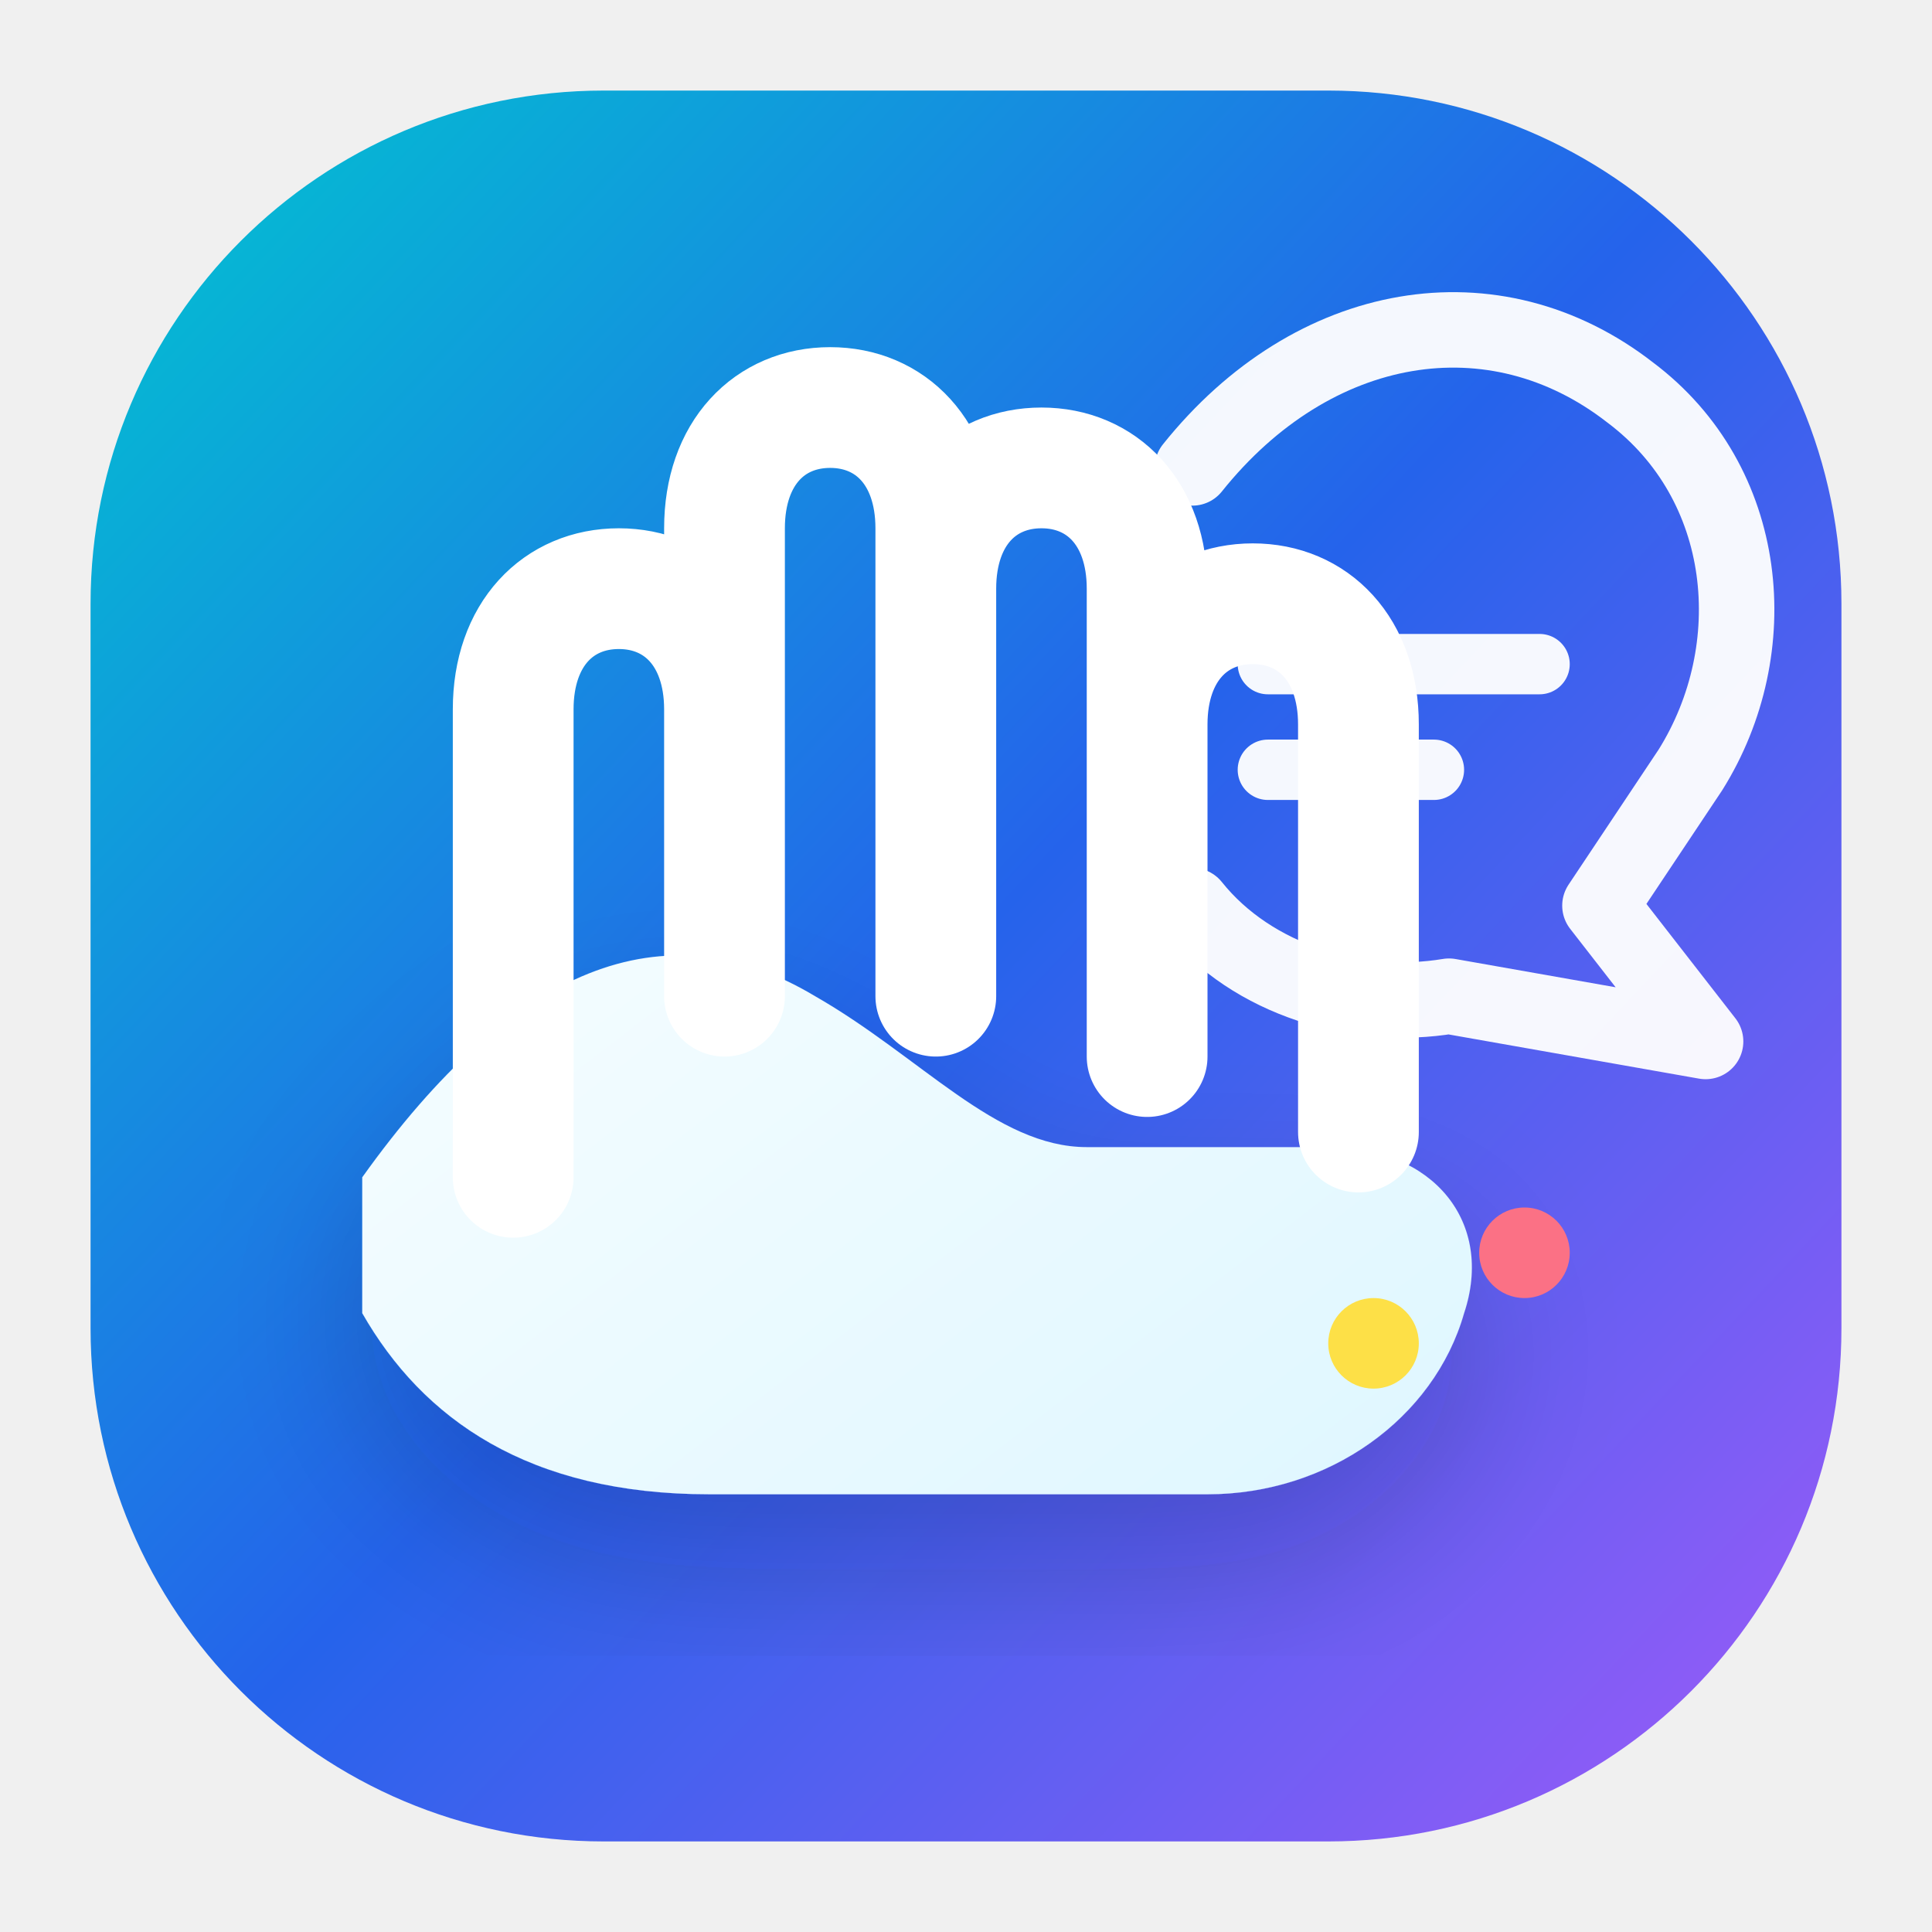
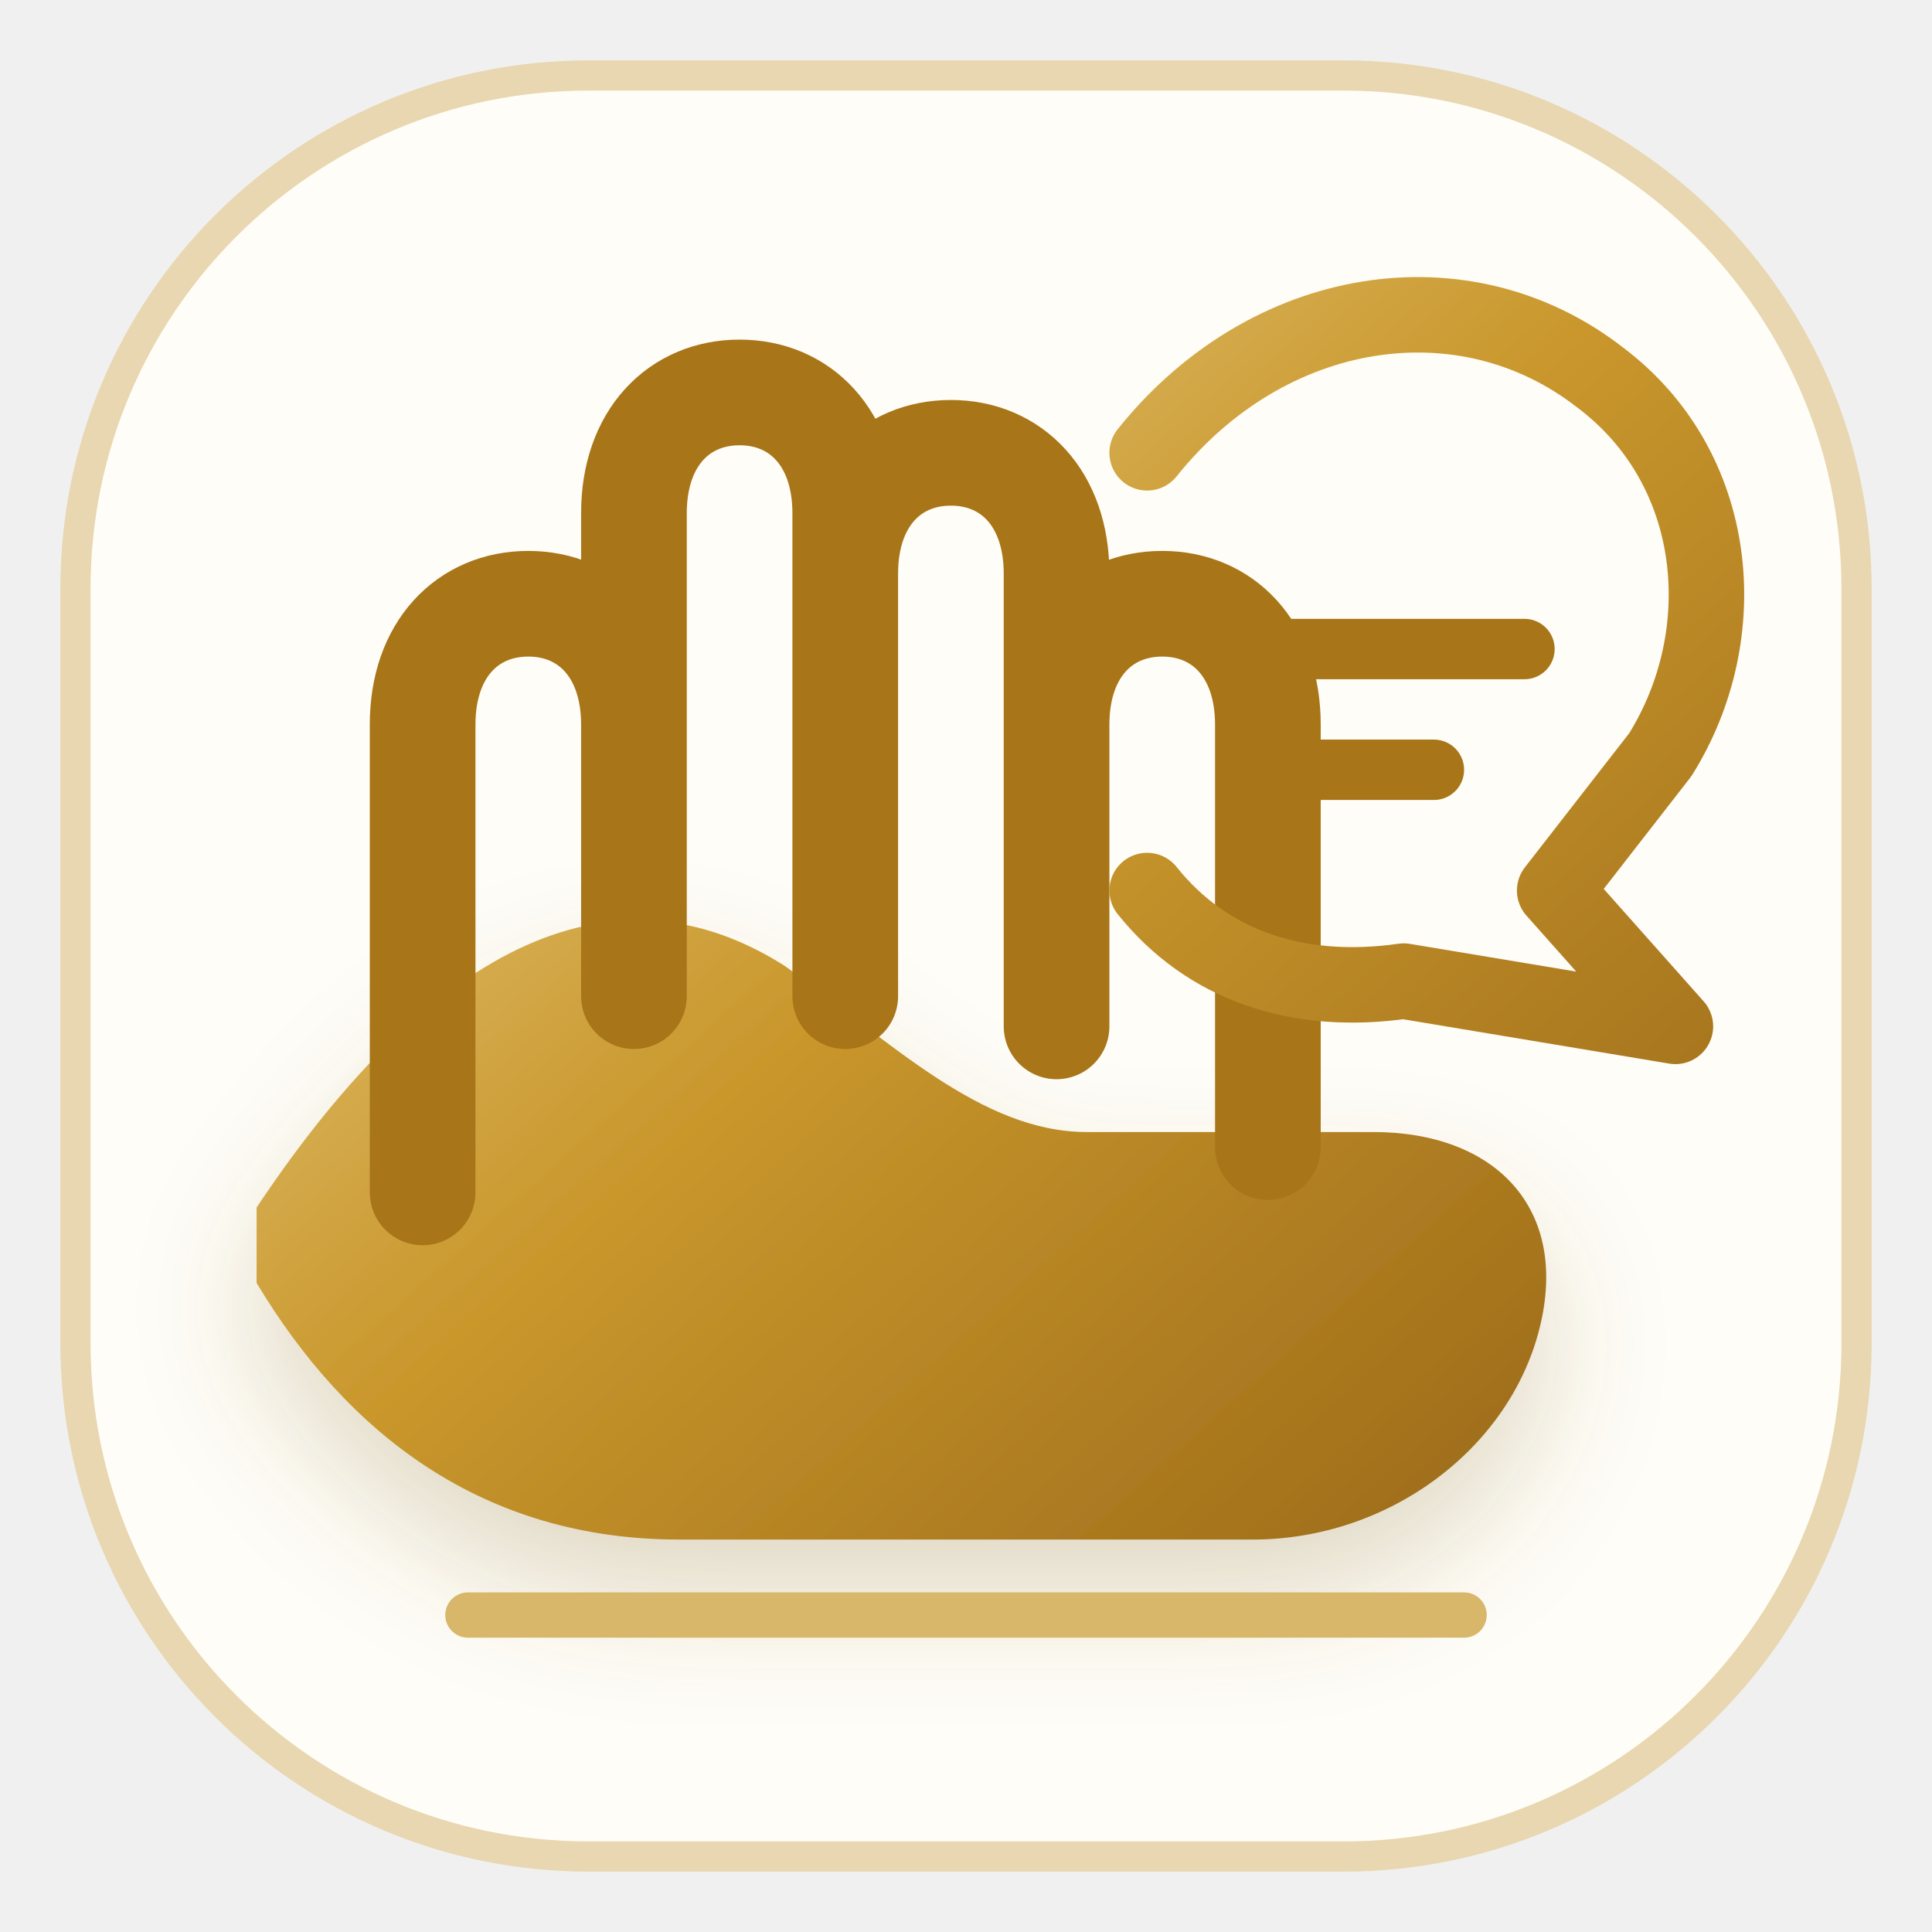
<svg xmlns="http://www.w3.org/2000/svg" viewBox="0 0 128 128" role="img" aria-labelledby="title desc">
  <defs>
-     <linearGradient id="g" x1="12" y1="18" x2="112" y2="112" gradientUnits="userSpaceOnUse">
-       <stop stop-color="#06B6D4" />
-       <stop offset=".5" stop-color="#2563EB" />
-       <stop offset="1" stop-color="#8B5CF6" />
+     <linearGradient id="gold" x1="12" y1="8" x2="112" y2="120" gradientUnits="userSpaceOnUse">
+       <stop stop-color="#F8E7B0" />
+       <stop offset=".48" stop-color="#C9972C" />
+       <stop offset="1" stop-color="#8B5A12" />
    </linearGradient>
-     <linearGradient id="h" x1="26" y1="26" x2="86" y2="104" gradientUnits="userSpaceOnUse">
-       <stop stop-color="#FFFFFF" />
-       <stop offset="1" stop-color="#DFF7FF" />
-     </linearGradient>
-     <filter id="s" x="-30%" y="-30%" width="160%" height="160%">
-       <feDropShadow dx="0" dy="5" stdDeviation="5" flood-color="#0F172A" flood-opacity=".18" />
+     <filter id="shadow" x="-30%" y="-30%" width="160%" height="160%">
+       <feDropShadow dx="0" dy="4" stdDeviation="4" flood-color="#6B4B12" flood-opacity=".2" />
    </filter>
  </defs>
-   <rect x="6" y="6" width="116" height="116" rx="34" fill="url(#g)" />
-   <path d="M24 78c10-14 20-18 30-12 7 4 12 10 18 10h16c7 0 11 5 9 11-2 7-9 12-17 12H47c-12 0-19-5-23-12Z" fill="url(#h)" filter="url(#s)" />
-   <path d="M34 78V47c0-5 3-8 7-8s7 3 7 8v19V35c0-5 3-8 7-8s7 3 7 8v31V39c0-5 3-8 7-8s7 3 7 8v31V48c0-5 3-8 7-8s7 3 7 8v27" fill="none" stroke="#FFFFFF" stroke-width="8" stroke-linecap="round" stroke-linejoin="round" />
-   <path d="M79 31c8-10 20-12 29-5 8 6 9 17 4 25l-6 9 7 9-17-3c-6 1-13-1-17-6" fill="none" stroke="#FFFFFF" stroke-width="5" stroke-linecap="round" stroke-linejoin="round" opacity=".95" />
-   <path d="M84 44h18M84 51h11" stroke="#FFFFFF" stroke-width="4" stroke-linecap="round" opacity=".95" />
-   <circle cx="91" cy="89" r="3" fill="#FDE047" />
-   <circle cx="101" cy="83" r="3" fill="#FB7185" />
+   <rect x="5" y="5" width="118" height="118" rx="34" fill="#FFFDF7" stroke="#E8D7B0" stroke-width="2" />
+   <path d="M17 80c12-18 24-23 35-16 7 5 13 11 20 11h19c8 0 13 5 11 13-2 8-10 14-19 14H45c-13 0-22-7-28-17Z" fill="url(#gold)" filter="url(#shadow)" />
+   <path d="M28 79V48c0-5 3-8 7-8s7 3 7 8v18V34c0-5 3-8 7-8s7 3 7 8v32V38c0-5 3-8 7-8s7 3 7 8v30V48c0-5 3-8 7-8s7 3 7 8v28" fill="none" stroke="#A87518" stroke-width="7" stroke-linecap="round" stroke-linejoin="round" />
+   <path d="M76 30c8-10 21-12 30-5 8 6 9 17 4 25l-7 9 8 9-18-3c-7 1-13-1-17-6" fill="none" stroke="url(#gold)" stroke-width="5" stroke-linecap="round" stroke-linejoin="round" />
+   <path d="M83 43h18M83 51h12" stroke="#A87518" stroke-width="4" stroke-linecap="round" />
+   <path d="M31 107h66" stroke="#D8B76A" stroke-width="3" stroke-linecap="round" />
</svg>
